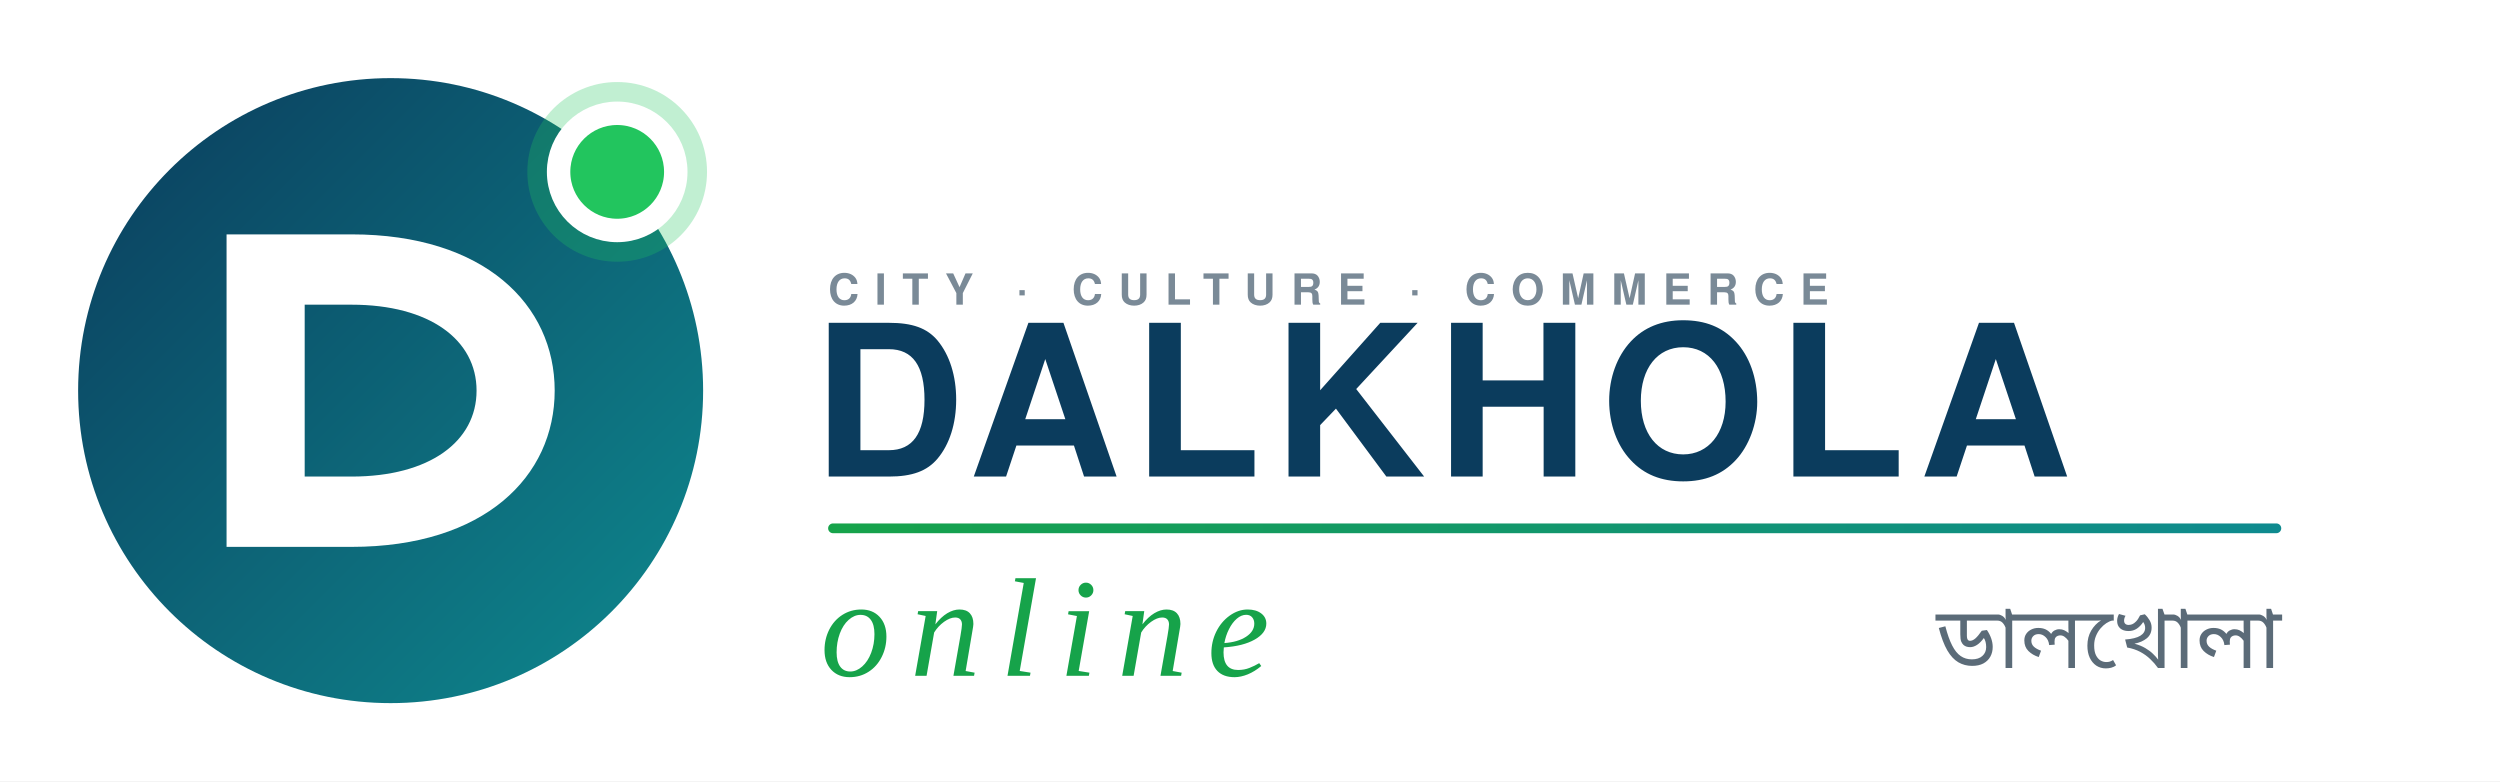
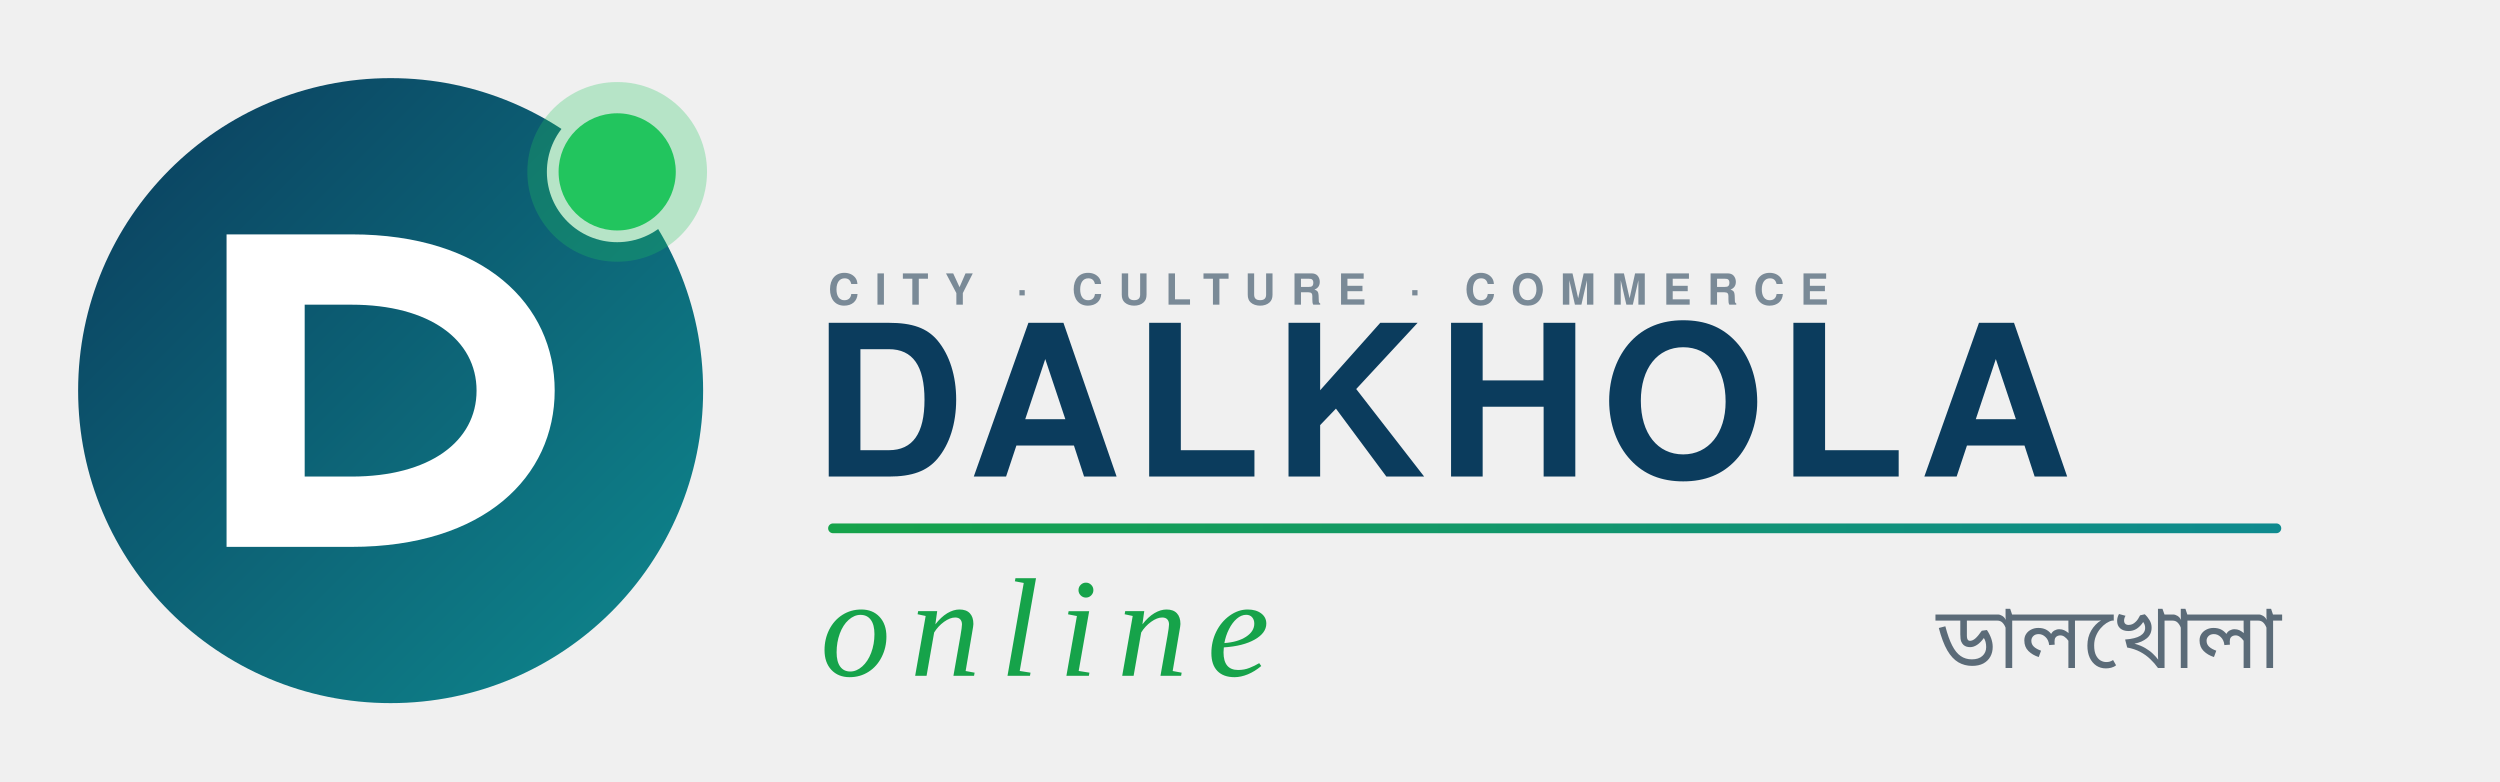
<svg xmlns="http://www.w3.org/2000/svg" viewBox="0 0 640 200" width="640" height="200" role="img" aria-label="Dalkhola Online logo">
-   <rect width="640" height="200" fill="#ffffff" />
  <defs>
    <linearGradient id="bg" x1="0" y1="0" x2="1" y2="1">
      <stop offset="0" stop-color="#0B3C5D" />
      <stop offset="1" stop-color="#0E8A8F" />
    </linearGradient>
    <linearGradient id="goldH" x1="0" y1="0" x2="1" y2="0">
      <stop offset="0" stop-color="#16A34A" />
      <stop offset="1" stop-color="#0E8A8F" />
    </linearGradient>
+     <mask id="dotCut" maskUnits="userSpaceOnUse" x="0" y="0" width="640" height="200">
+       <rect width="640" height="200" fill="#fff" />
+       <circle cx="158" cy="44" r="18" fill="#000" />
+     </mask>
  </defs>
-   <circle cx="100" cy="100" r="80" fill="url(#bg)" />
+   <circle cx="100" cy="100" r="80" fill="url(#bg)" mask="url(#dotCut)" />
  <path fill="#ffffff" fill-rule="evenodd" transform="translate(-10,0)" d="M68 60 H100 C134 60 152 78 152 100 C152 122 134 140 100 140 H68 Z M88 78 V122 H100 C120 122 132 113 132 100 C132 87 120 78 100 78 Z" />
  <circle cx="158" cy="44" r="23" fill="#22C55E" opacity="0.28" />
-   <circle cx="158" cy="44" r="15" fill="#22C55E" stroke="#ffffff" stroke-width="6" />
+   <circle cx="158" cy="44" r="15" fill="#22C55E" />
  <text x="212" y="78" font-family="'Segoe UI',Helvetica,Arial,sans-serif" font-size="11" font-weight="600" letter-spacing="4" fill="#7A8A97">CITY · CULTURE · COMMERCE</text>
  <text x="208" y="122" font-family="'Segoe UI',Helvetica,Arial,sans-serif" font-size="54" font-weight="800" letter-spacing="3" fill="#0B3C5D">DALKHOLA</text>
  <rect x="212" y="134" width="372" height="2.5" rx="1.25" fill="url(#goldH)" />
  <text x="210" y="173" font-family="Georgia,'Times New Roman',serif" font-size="36" font-style="italic" letter-spacing="5" fill="#16A34A">online</text>
  <text x="584" y="171" text-anchor="end" font-family="'Noto Sans Bengali','Nirmala UI','Vrinda',sans-serif" font-size="22" fill="#5B6B78">ডালখোলা</text>
</svg>
